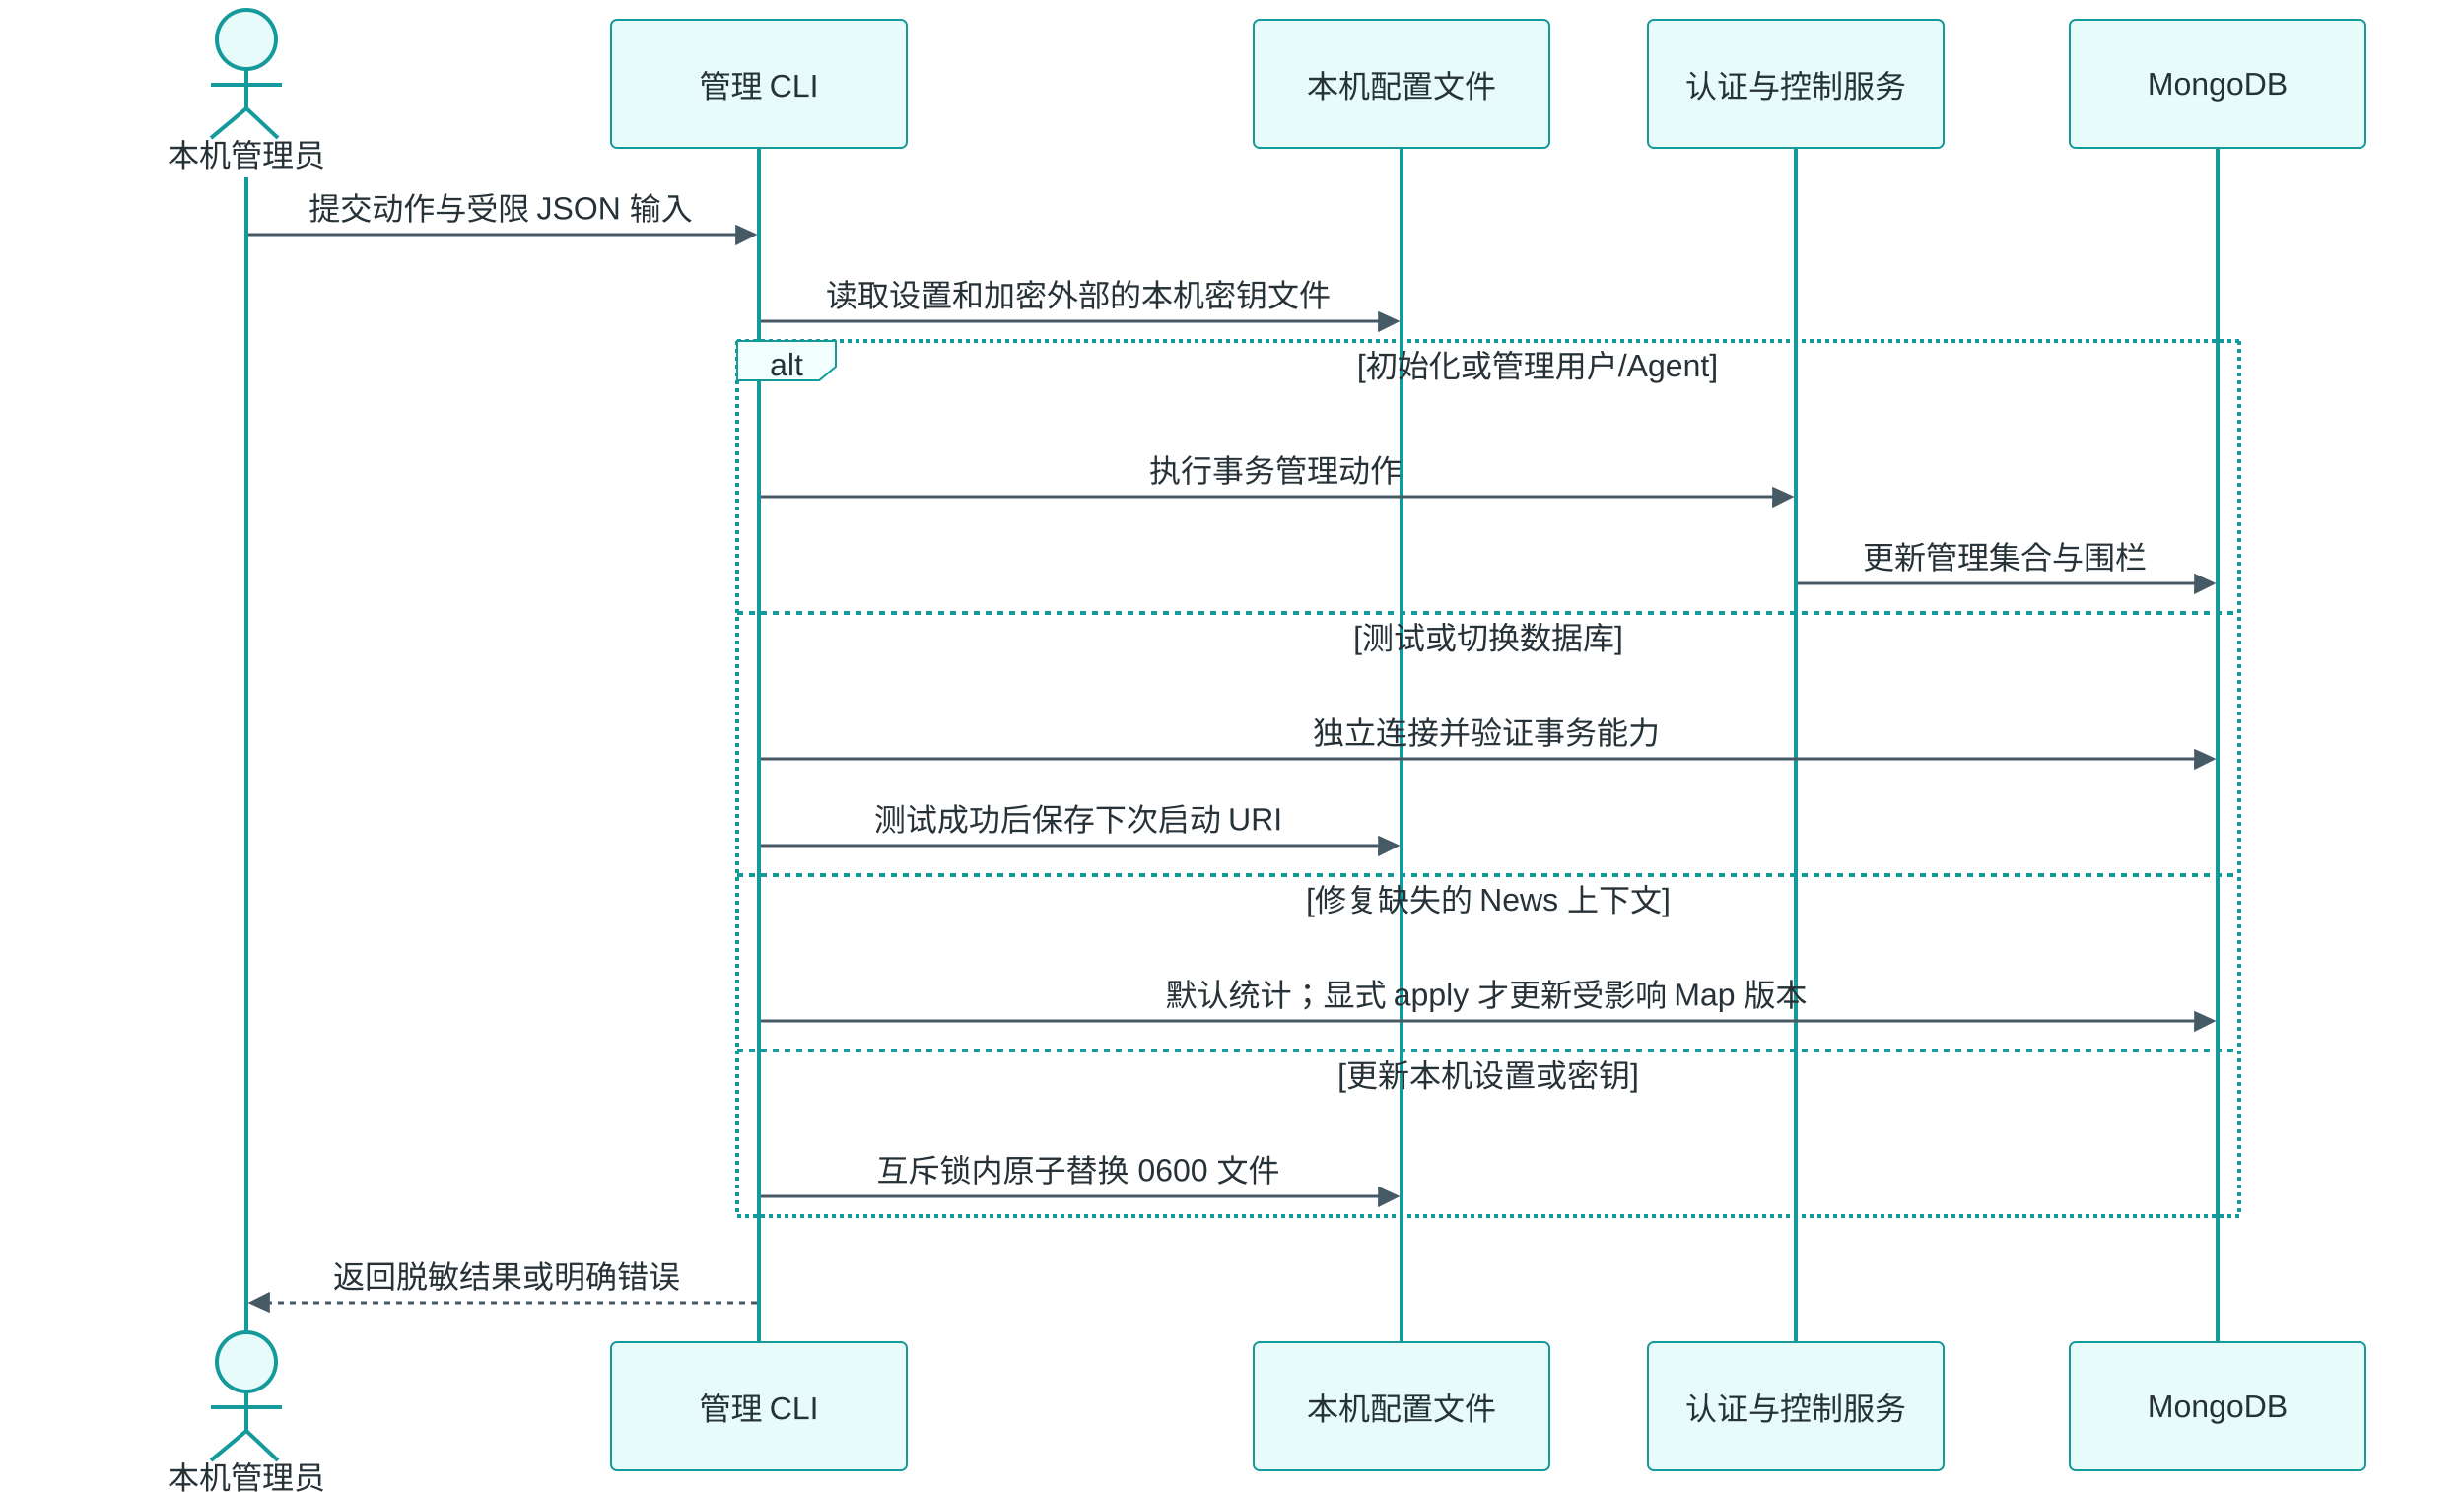
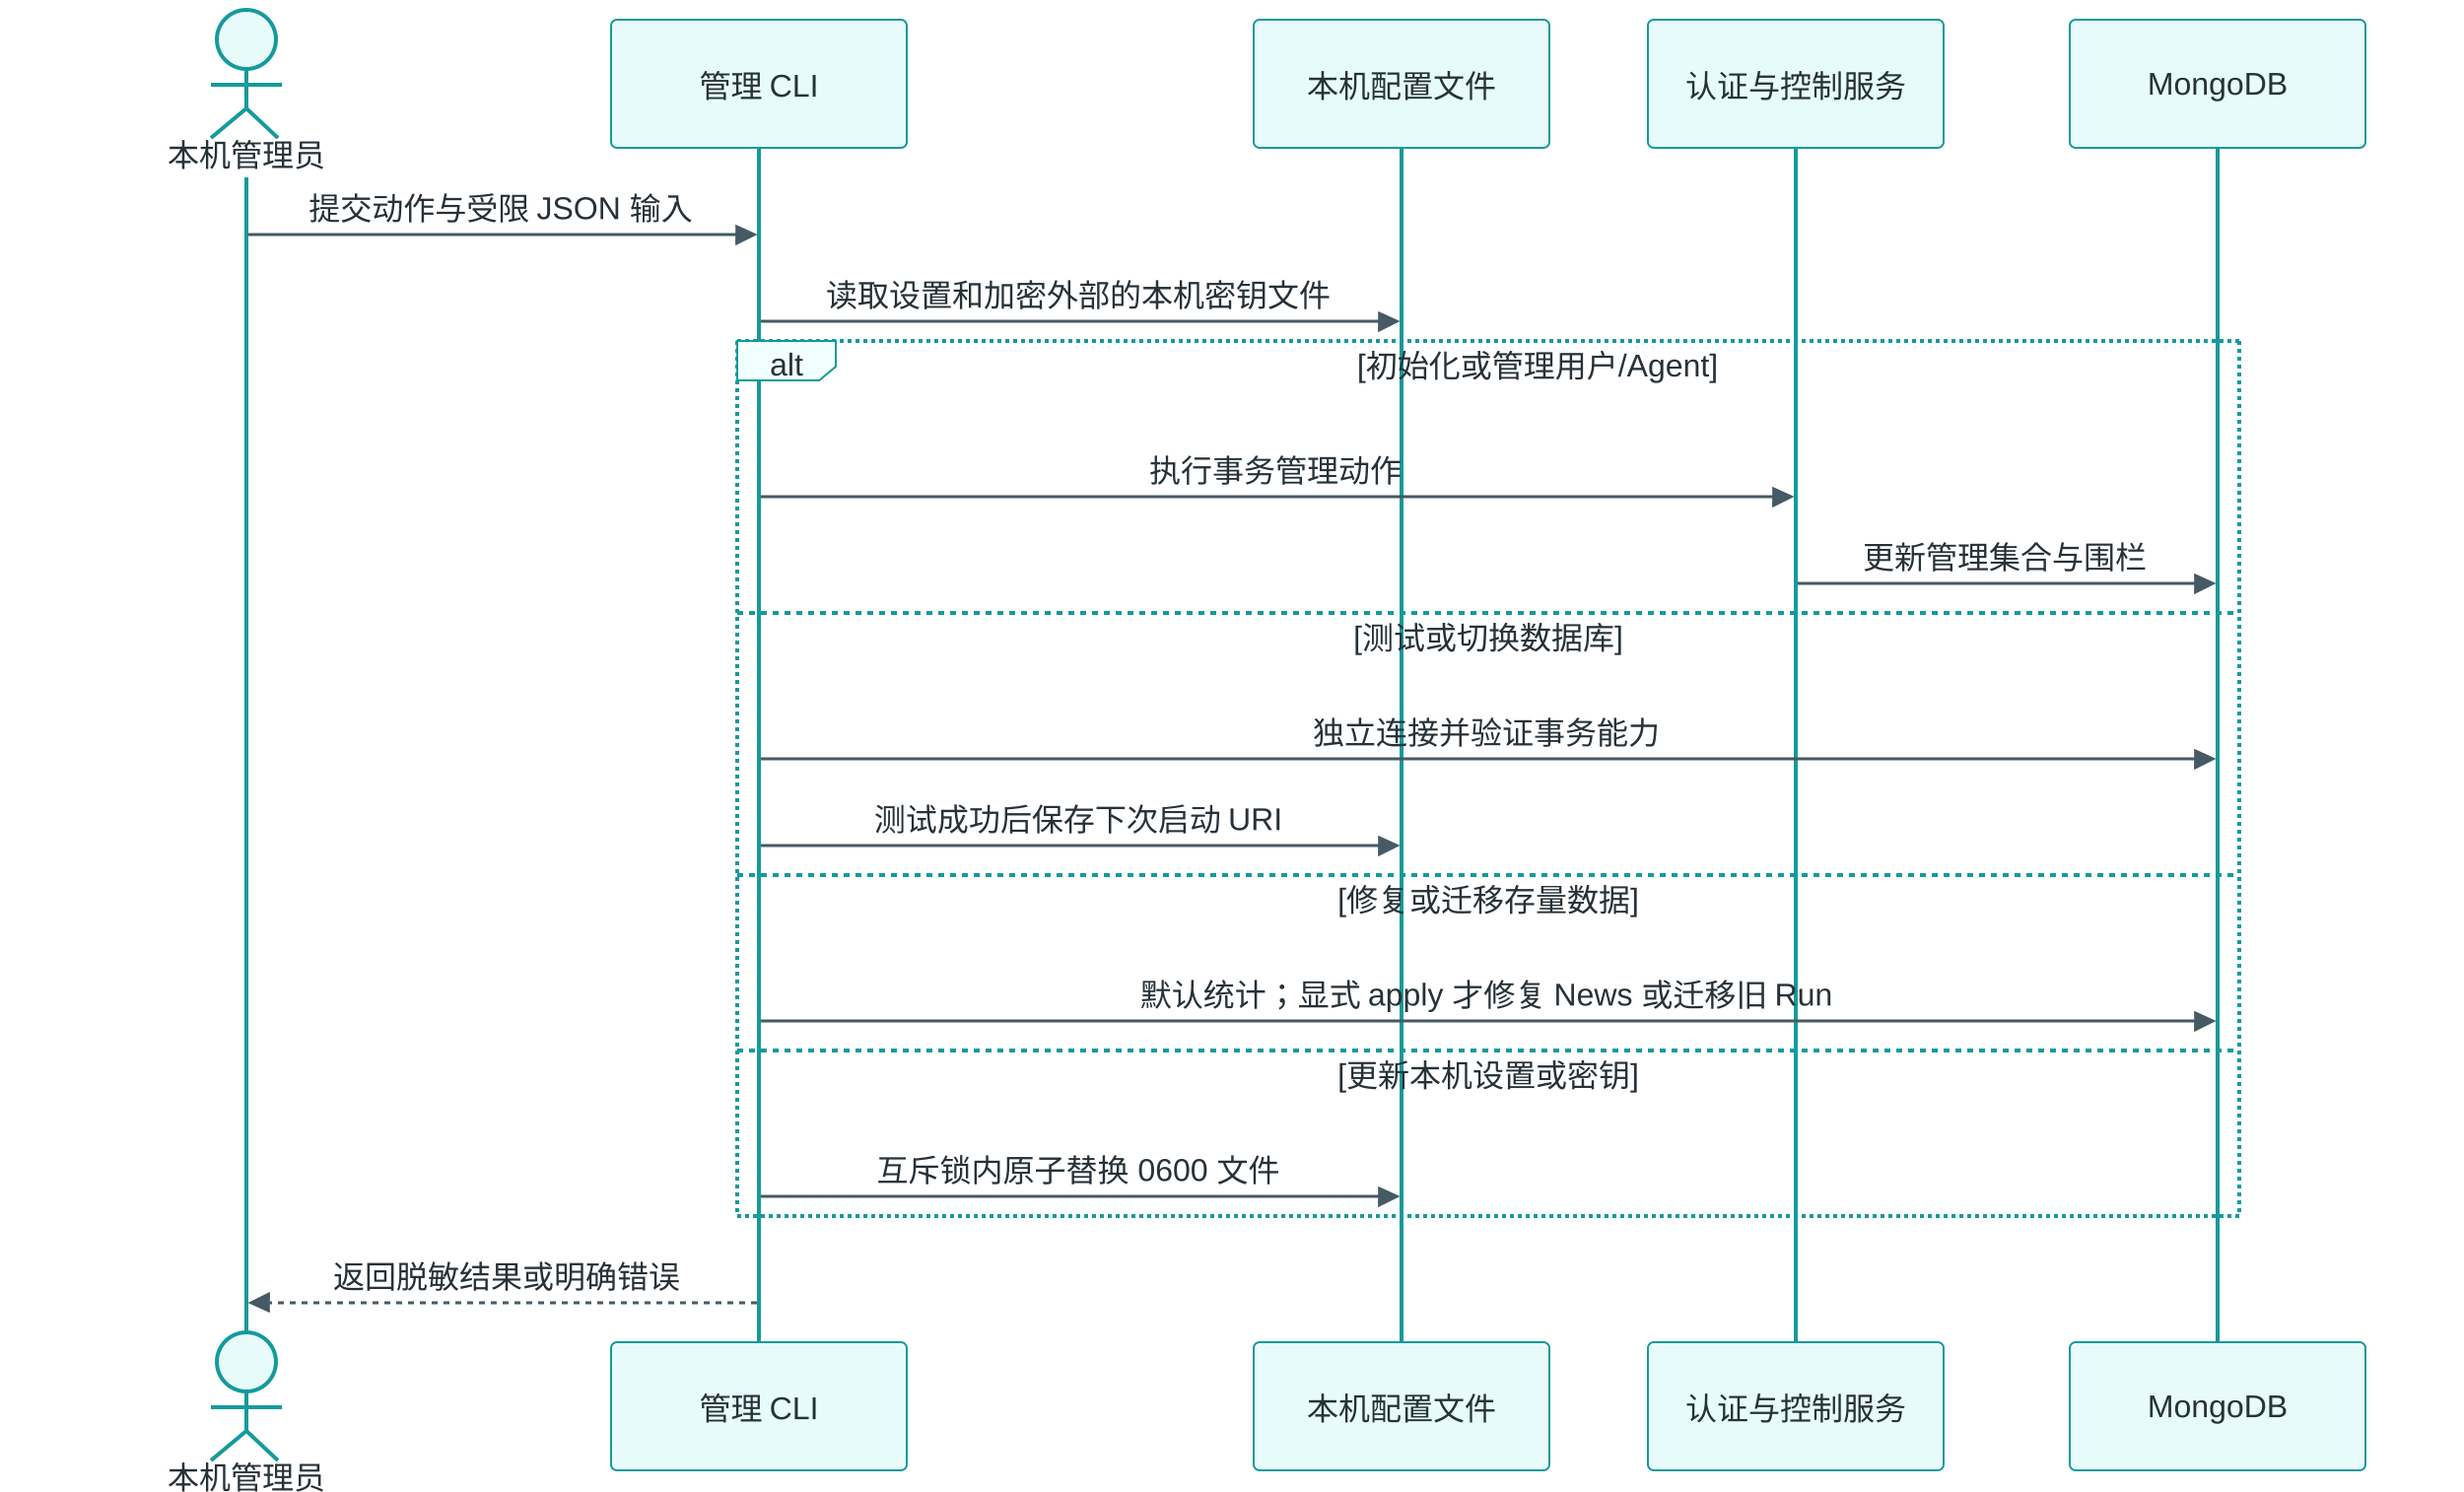
<svg xmlns="http://www.w3.org/2000/svg" id="my-svg" width="100%" style="max-width: 1250px; background-color: transparent;" viewBox="-50 -10 1250 757" role="graphics-document document" aria-roledescription="sequence">
  <g>
    <rect x="1000" y="671" fill="#eaeaea" stroke="#666" width="150" height="65" name="M" rx="3" ry="3" class="actor actor-bottom" />
    <text x="1075" y="703.5" dominant-baseline="central" alignment-baseline="central" class="actor actor-box" style="text-anchor: middle; font-size: 16px; font-weight: 400;">
      <tspan x="1075" dy="0">MongoDB</tspan>
    </text>
  </g>
  <g>
    <rect x="786" y="671" fill="#eaeaea" stroke="#666" width="150" height="65" name="A" rx="3" ry="3" class="actor actor-bottom" />
    <text x="861" y="703.5" dominant-baseline="central" alignment-baseline="central" class="actor actor-box" style="text-anchor: middle; font-size: 16px; font-weight: 400;">
      <tspan x="861" dy="0">认证与控制服务</tspan>
    </text>
  </g>
  <g>
    <rect x="586" y="671" fill="#eaeaea" stroke="#666" width="150" height="65" name="L" rx="3" ry="3" class="actor actor-bottom" />
    <text x="661" y="703.5" dominant-baseline="central" alignment-baseline="central" class="actor actor-box" style="text-anchor: middle; font-size: 16px; font-weight: 400;">
      <tspan x="661" dy="0">本机配置文件</tspan>
    </text>
  </g>
  <g>
    <rect x="260" y="671" fill="#eaeaea" stroke="#666" width="150" height="65" name="C" rx="3" ry="3" class="actor actor-bottom" />
    <text x="335" y="703.5" dominant-baseline="central" alignment-baseline="central" class="actor actor-box" style="text-anchor: middle; font-size: 16px; font-weight: 400;">
      <tspan x="335" dy="0">管理 CLI</tspan>
    </text>
  </g>
  <g />
  <g>
    <line id="actor4" x1="1075" y1="65" x2="1075" y2="671" class="actor-line 200" stroke-width="0.5px" stroke="#999" name="M" data-et="life-line" data-id="M" />
    <g id="root-4" data-et="participant" data-type="participant" data-id="M">
      <rect x="1000" y="0" fill="#eaeaea" stroke="#666" width="150" height="65" name="M" rx="3" ry="3" class="actor actor-top" />
      <text x="1075" y="32.5" dominant-baseline="central" alignment-baseline="central" class="actor actor-box" style="text-anchor: middle; font-size: 16px; font-weight: 400;">
        <tspan x="1075" dy="0">MongoDB</tspan>
      </text>
    </g>
  </g>
  <g>
    <line id="actor3" x1="861" y1="65" x2="861" y2="671" class="actor-line 200" stroke-width="0.5px" stroke="#999" name="A" data-et="life-line" data-id="A" />
    <g id="root-3" data-et="participant" data-type="participant" data-id="A">
      <rect x="786" y="0" fill="#eaeaea" stroke="#666" width="150" height="65" name="A" rx="3" ry="3" class="actor actor-top" />
      <text x="861" y="32.5" dominant-baseline="central" alignment-baseline="central" class="actor actor-box" style="text-anchor: middle; font-size: 16px; font-weight: 400;">
        <tspan x="861" dy="0">认证与控制服务</tspan>
      </text>
    </g>
  </g>
  <g>
    <line id="actor2" x1="661" y1="65" x2="661" y2="671" class="actor-line 200" stroke-width="0.5px" stroke="#999" name="L" data-et="life-line" data-id="L" />
    <g id="root-2" data-et="participant" data-type="participant" data-id="L">
      <rect x="586" y="0" fill="#eaeaea" stroke="#666" width="150" height="65" name="L" rx="3" ry="3" class="actor actor-top" />
      <text x="661" y="32.5" dominant-baseline="central" alignment-baseline="central" class="actor actor-box" style="text-anchor: middle; font-size: 16px; font-weight: 400;">
        <tspan x="661" dy="0">本机配置文件</tspan>
      </text>
    </g>
  </g>
  <g>
    <line id="actor1" x1="335" y1="65" x2="335" y2="671" class="actor-line 200" stroke-width="0.5px" stroke="#999" name="C" data-et="life-line" data-id="C" />
    <g id="root-1" data-et="participant" data-type="participant" data-id="C">
      <rect x="260" y="0" fill="#eaeaea" stroke="#666" width="150" height="65" name="C" rx="3" ry="3" class="actor actor-top" />
      <text x="335" y="32.5" dominant-baseline="central" alignment-baseline="central" class="actor actor-box" style="text-anchor: middle; font-size: 16px; font-weight: 400;">
        <tspan x="335" dy="0">管理 CLI</tspan>
      </text>
    </g>
  </g>
  <g>
    <line id="actor0" x1="75" y1="80" x2="75" y2="671" class="actor-line 200" stroke-width="0.5px" stroke="#999" name="O" data-et="life-line" data-id="O" />
  </g>
  <style>#my-svg{font-family:"trebuchet ms",verdana,arial,sans-serif;font-size:16px;fill:#263238;}@keyframes edge-animation-frame{from{stroke-dashoffset:0;}}@keyframes dash{to{stroke-dashoffset:0;}}#my-svg .edge-animation-slow{stroke-dasharray:9,5!important;stroke-dashoffset:900;animation:dash 50s linear infinite;stroke-linecap:round;}#my-svg .edge-animation-fast{stroke-dasharray:9,5!important;stroke-dashoffset:900;animation:dash 20s linear infinite;stroke-linecap:round;}#my-svg .error-icon{fill:hsl(0, 70.37%, 99.706%);}#my-svg .error-text{fill:rgb(0.222, 1.278, 1.278);stroke:rgb(0.222, 1.278, 1.278);}#my-svg .edge-thickness-normal{stroke-width:1px;}#my-svg .edge-thickness-thick{stroke-width:3.5px;}#my-svg .edge-pattern-solid{stroke-dasharray:0;}#my-svg .edge-thickness-invisible{stroke-width:0;fill:none;}#my-svg .edge-pattern-dashed{stroke-dasharray:3;}#my-svg .edge-pattern-dotted{stroke-dasharray:2;}#my-svg .marker{fill:#455a64;stroke:#455a64;}#my-svg .marker.cross{stroke:#455a64;}#my-svg svg{font-family:"trebuchet ms",verdana,arial,sans-serif;font-size:16px;}#my-svg p{margin:0;}#my-svg .actor{stroke:#159a9c;fill:#e8fbfb;stroke-width:1;}#my-svg rect.actor.outer-path[data-look="neo"]{filter:drop-shadow( 1px 2px 2px rgba(185,185,185,1));}#my-svg rect.note[data-look="neo"]{stroke:#159a9c;fill:#f2ffff;filter:drop-shadow( 1px 2px 2px rgba(185,185,185,1));}#my-svg text.actor&gt;tspan{fill:#263238;stroke:none;}#my-svg .actor-line{stroke:#159a9c;}#my-svg .innerArc{stroke-width:1.5;stroke-dasharray:none;}#my-svg .messageLine0{stroke-width:1.5;stroke-dasharray:none;stroke:#455a64;}#my-svg .messageLine1{stroke-width:1.5;stroke-dasharray:2,2;stroke:#455a64;}#my-svg [id$="-arrowhead"] path{fill:#455a64;stroke:#455a64;}#my-svg .sequenceNumber{fill:#baa59b;}#my-svg [id$="-sequencenumber"]{fill:#455a64;}#my-svg [id$="-crosshead"] path{fill:#455a64;stroke:#455a64;}#my-svg .messageText{fill:#263238;stroke:none;}#my-svg .labelBox{stroke:#159a9c;fill:#f2ffff;filter:none;}#my-svg .labelText,#my-svg .labelText&gt;tspan{fill:#263238;stroke:none;}#my-svg .loopText,#my-svg .loopText&gt;tspan{fill:#263238;stroke:none;}#my-svg .sectionTitle,#my-svg .sectionTitle&gt;tspan{fill:#263238;stroke:none;}#my-svg .loopLine{stroke-width:2px;stroke-dasharray:2,2;stroke:#159a9c;fill:#159a9c;}#my-svg .note{stroke:#159a9c;fill:#f2ffff;}#my-svg .noteText,#my-svg .noteText&gt;tspan{fill:#263238;stroke:none;font-weight:normal;}#my-svg .activation0{fill:hsl(60, 70.37%, 94.706%);stroke:hsl(60, 70.37%, 84.706%);}#my-svg .activation1{fill:hsl(60, 70.37%, 94.706%);stroke:hsl(60, 70.37%, 84.706%);}#my-svg .activation2{fill:hsl(60, 70.37%, 94.706%);stroke:hsl(60, 70.37%, 84.706%);}#my-svg .actorPopupMenu{position:absolute;}#my-svg .actorPopupMenuPanel{position:absolute;fill:#e8fbfb;box-shadow:0px 8px 16px 0px rgba(0,0,0,0.2);filter:drop-shadow(3px 5px 2px rgb(0 0 0 / 0.4));}#my-svg .actor-man circle,#my-svg line{fill:#e8fbfb;stroke-width:2px;}#my-svg g rect.rect{filter:drop-shadow( 1px 2px 2px rgba(185,185,185,1));stroke:#159a9c;}#my-svg .node .neo-node{stroke:#159a9c;}#my-svg [data-look="neo"].node rect,#my-svg [data-look="neo"].cluster rect,#my-svg [data-look="neo"].node polygon{stroke:url(#my-svg-gradient);filter:drop-shadow( 1px 2px 2px rgba(185,185,185,1));}#my-svg [data-look="neo"].swimlane.cluster rect{filter:none;}#my-svg [data-look="neo"].node path{stroke:url(#my-svg-gradient);stroke-width:1px;}#my-svg [data-look="neo"].node .outer-path{filter:drop-shadow( 1px 2px 2px rgba(185,185,185,1));}#my-svg [data-look="neo"].node .neo-line path{stroke:#159a9c;filter:none;}#my-svg [data-look="neo"].node circle{stroke:url(#my-svg-gradient);filter:drop-shadow( 1px 2px 2px rgba(185,185,185,1));}#my-svg [data-look="neo"].node circle .state-start{fill:#000000;}#my-svg [data-look="neo"].icon-shape .icon{fill:url(#my-svg-gradient);filter:drop-shadow( 1px 2px 2px rgba(185,185,185,1));}#my-svg [data-look="neo"].icon-shape .icon-neo path{stroke:url(#my-svg-gradient);filter:drop-shadow( 1px 2px 2px rgba(185,185,185,1));}#my-svg :root{--mermaid-font-family:"trebuchet ms",verdana,arial,sans-serif;}</style>
  <g />
  <defs>
    <symbol id="my-svg-computer" width="24" height="24">
      <path transform="scale(.5)" d="M2 2v13h20v-13h-20zm18 11h-16v-9h16v9zm-10.228 6l.466-1h3.524l.467 1h-4.457zm14.228 3h-24l2-6h2.104l-1.33 4h18.45l-1.297-4h2.073l2 6zm-5-10h-14v-7h14v7z" />
    </symbol>
  </defs>
  <defs>
    <symbol id="my-svg-database" fill-rule="evenodd" clip-rule="evenodd">
      <path transform="scale(.5)" d="M12.258.001l.256.004.255.005.253.008.251.01.249.012.247.015.246.016.242.019.241.02.239.023.236.024.233.027.231.028.229.031.225.032.223.034.22.036.217.038.214.04.211.041.208.043.205.045.201.046.198.048.194.05.191.051.187.053.183.054.18.056.175.057.172.059.168.06.163.061.16.063.155.064.15.066.074.033.073.033.071.034.07.034.069.035.068.035.067.035.066.035.064.036.064.036.062.036.06.036.06.037.058.037.058.037.055.038.055.038.053.038.052.038.051.039.05.039.048.039.047.039.045.04.044.04.043.04.041.04.04.041.039.041.037.041.036.041.034.041.033.042.032.042.03.042.029.042.027.042.026.043.024.043.023.043.021.043.02.043.018.044.017.043.015.044.013.044.012.044.011.045.009.044.007.045.006.045.004.045.002.045.001.045v17l-.001.045-.002.045-.004.045-.006.045-.007.045-.009.044-.011.045-.012.044-.013.044-.015.044-.017.043-.018.044-.02.043-.021.043-.023.043-.024.043-.026.043-.027.042-.029.042-.03.042-.032.042-.033.042-.034.041-.036.041-.037.041-.039.041-.04.041-.041.04-.043.04-.044.04-.045.04-.047.039-.048.039-.05.039-.051.039-.052.038-.053.038-.055.038-.055.038-.058.037-.058.037-.06.037-.06.036-.062.036-.064.036-.064.036-.066.035-.067.035-.068.035-.069.035-.07.034-.071.034-.073.033-.074.033-.15.066-.155.064-.16.063-.163.061-.168.06-.172.059-.175.057-.18.056-.183.054-.187.053-.191.051-.194.05-.198.048-.201.046-.205.045-.208.043-.211.041-.214.04-.217.038-.22.036-.223.034-.225.032-.229.031-.231.028-.233.027-.236.024-.239.023-.241.02-.242.019-.246.016-.247.015-.249.012-.251.01-.253.008-.255.005-.256.004-.258.001-.258-.001-.256-.004-.255-.005-.253-.008-.251-.01-.249-.012-.247-.015-.245-.016-.243-.019-.241-.02-.238-.023-.236-.024-.234-.027-.231-.028-.228-.031-.226-.032-.223-.034-.22-.036-.217-.038-.214-.04-.211-.041-.208-.043-.204-.045-.201-.046-.198-.048-.195-.05-.19-.051-.187-.053-.184-.054-.179-.056-.176-.057-.172-.059-.167-.06-.164-.061-.159-.063-.155-.064-.151-.066-.074-.033-.072-.033-.072-.034-.07-.034-.069-.035-.068-.035-.067-.035-.066-.035-.064-.036-.063-.036-.062-.036-.061-.036-.06-.037-.058-.037-.057-.037-.056-.038-.055-.038-.053-.038-.052-.038-.051-.039-.049-.039-.049-.039-.046-.039-.046-.04-.044-.04-.043-.04-.041-.04-.04-.041-.039-.041-.037-.041-.036-.041-.034-.041-.033-.042-.032-.042-.03-.042-.029-.042-.027-.042-.026-.043-.024-.043-.023-.043-.021-.043-.02-.043-.018-.044-.017-.043-.015-.044-.013-.044-.012-.044-.011-.045-.009-.044-.007-.045-.006-.045-.004-.045-.002-.045-.001-.045v-17l.001-.045.002-.045.004-.045.006-.045.007-.045.009-.044.011-.045.012-.044.013-.044.015-.044.017-.043.018-.044.02-.043.021-.043.023-.043.024-.043.026-.043.027-.042.029-.042.03-.042.032-.042.033-.042.034-.041.036-.041.037-.041.039-.041.04-.041.041-.04.043-.04.044-.04.046-.04.046-.039.049-.039.049-.039.051-.039.052-.038.053-.038.055-.038.056-.038.057-.037.058-.037.06-.037.061-.036.062-.036.063-.036.064-.036.066-.035.067-.035.068-.035.069-.035.07-.034.072-.034.072-.033.074-.033.151-.066.155-.064.159-.063.164-.061.167-.06.172-.059.176-.057.179-.056.184-.054.187-.053.19-.051.195-.05.198-.048.201-.046.204-.045.208-.043.211-.041.214-.04.217-.038.22-.036.223-.034.226-.032.228-.031.231-.028.234-.027.236-.024.238-.023.241-.02.243-.019.245-.016.247-.015.249-.012.251-.01.253-.008.255-.005.256-.004.258-.001.258.001zm-9.258 20.499v.01l.001.021.003.021.004.022.005.021.006.022.007.022.009.023.01.022.011.023.012.023.013.023.015.023.016.024.017.023.018.024.019.024.021.024.022.025.023.024.024.025.052.049.056.05.061.051.066.051.07.051.075.051.079.052.084.052.088.052.092.052.097.052.102.051.105.052.11.052.114.051.119.051.123.051.127.05.131.05.135.05.139.048.144.049.147.047.152.047.155.047.16.045.163.045.167.043.171.043.176.041.178.041.183.039.187.039.19.037.194.035.197.035.202.033.204.031.209.03.212.029.216.027.219.025.222.024.226.021.23.02.233.018.236.016.24.015.243.012.246.01.249.008.253.005.256.004.259.001.26-.001.257-.004.254-.005.25-.008.247-.011.244-.012.241-.014.237-.016.233-.018.231-.021.226-.021.224-.024.22-.026.216-.027.212-.028.21-.031.205-.031.202-.034.198-.034.194-.036.191-.037.187-.039.183-.04.179-.04.175-.042.172-.043.168-.044.163-.045.16-.046.155-.046.152-.047.148-.048.143-.049.139-.049.136-.05.131-.05.126-.05.123-.051.118-.052.114-.051.11-.052.106-.052.101-.052.096-.052.092-.052.088-.053.083-.051.079-.052.074-.052.07-.051.065-.051.06-.051.056-.05.051-.05.023-.024.023-.025.021-.024.02-.024.019-.024.018-.024.017-.024.015-.023.014-.024.013-.023.012-.023.01-.023.01-.022.008-.022.006-.022.006-.022.004-.022.004-.021.001-.021.001-.021v-4.127l-.077.055-.08.053-.083.054-.085.053-.087.052-.09.052-.093.051-.095.05-.097.05-.1.049-.102.049-.105.048-.106.047-.109.047-.111.046-.114.045-.115.045-.118.044-.12.043-.122.042-.124.042-.126.041-.128.04-.13.04-.132.038-.134.038-.135.037-.138.037-.139.035-.142.035-.143.034-.144.033-.147.032-.148.031-.15.03-.151.03-.153.029-.154.027-.156.027-.158.026-.159.025-.161.024-.162.023-.163.022-.165.021-.166.02-.167.019-.169.018-.169.017-.171.016-.173.015-.173.014-.175.013-.175.012-.177.011-.178.01-.179.008-.179.008-.181.006-.182.005-.182.004-.184.003-.184.002h-.37l-.184-.002-.184-.003-.182-.004-.182-.005-.181-.006-.179-.008-.179-.008-.178-.01-.176-.011-.176-.012-.175-.013-.173-.014-.172-.015-.171-.016-.17-.017-.169-.018-.167-.019-.166-.02-.165-.021-.163-.022-.162-.023-.161-.024-.159-.025-.157-.026-.156-.027-.155-.027-.153-.029-.151-.03-.15-.03-.148-.031-.146-.032-.145-.033-.143-.034-.141-.035-.14-.035-.137-.037-.136-.037-.134-.038-.132-.038-.13-.04-.128-.04-.126-.041-.124-.042-.122-.042-.12-.044-.117-.043-.116-.045-.113-.045-.112-.046-.109-.047-.106-.047-.105-.048-.102-.049-.1-.049-.097-.05-.095-.05-.093-.052-.09-.051-.087-.052-.085-.053-.083-.054-.08-.054-.077-.054v4.127zm0-5.654v.011l.001.021.003.021.004.021.005.022.006.022.007.022.009.022.01.022.011.023.012.023.013.023.015.024.016.023.017.024.018.024.019.024.021.024.022.024.023.025.024.024.052.05.056.05.061.05.066.051.07.051.075.052.079.051.084.052.088.052.092.052.097.052.102.052.105.052.11.051.114.051.119.052.123.05.127.051.131.05.135.049.139.049.144.048.147.048.152.047.155.046.16.045.163.045.167.044.171.042.176.042.178.04.183.04.187.038.19.037.194.036.197.034.202.033.204.032.209.03.212.028.216.027.219.025.222.024.226.022.23.02.233.018.236.016.24.014.243.012.246.01.249.008.253.006.256.003.259.001.26-.001.257-.003.254-.006.25-.008.247-.01.244-.012.241-.015.237-.016.233-.018.231-.02.226-.022.224-.024.22-.025.216-.027.212-.029.21-.03.205-.032.202-.033.198-.035.194-.036.191-.037.187-.039.183-.039.179-.041.175-.042.172-.043.168-.044.163-.045.16-.045.155-.047.152-.047.148-.048.143-.048.139-.05.136-.049.131-.05.126-.051.123-.051.118-.051.114-.052.11-.052.106-.052.101-.052.096-.052.092-.052.088-.052.083-.052.079-.052.074-.051.07-.052.065-.051.06-.05.056-.051.051-.049.023-.025.023-.024.021-.025.02-.024.019-.024.018-.024.017-.024.015-.023.014-.023.013-.024.012-.022.01-.023.01-.023.008-.022.006-.022.006-.022.004-.021.004-.022.001-.021.001-.021v-4.139l-.077.054-.08.054-.083.054-.085.052-.087.053-.09.051-.093.051-.095.051-.097.05-.1.049-.102.049-.105.048-.106.047-.109.047-.111.046-.114.045-.115.044-.118.044-.12.044-.122.042-.124.042-.126.041-.128.04-.13.039-.132.039-.134.038-.135.037-.138.036-.139.036-.142.035-.143.033-.144.033-.147.033-.148.031-.15.03-.151.03-.153.028-.154.028-.156.027-.158.026-.159.025-.161.024-.162.023-.163.022-.165.021-.166.02-.167.019-.169.018-.169.017-.171.016-.173.015-.173.014-.175.013-.175.012-.177.011-.178.009-.179.009-.179.007-.181.007-.182.005-.182.004-.184.003-.184.002h-.37l-.184-.002-.184-.003-.182-.004-.182-.005-.181-.007-.179-.007-.179-.009-.178-.009-.176-.011-.176-.012-.175-.013-.173-.014-.172-.015-.171-.016-.17-.017-.169-.018-.167-.019-.166-.02-.165-.021-.163-.022-.162-.023-.161-.024-.159-.025-.157-.026-.156-.027-.155-.028-.153-.028-.151-.03-.15-.03-.148-.031-.146-.033-.145-.033-.143-.033-.141-.035-.14-.036-.137-.036-.136-.037-.134-.038-.132-.039-.13-.039-.128-.04-.126-.041-.124-.042-.122-.043-.12-.043-.117-.044-.116-.044-.113-.046-.112-.046-.109-.046-.106-.047-.105-.048-.102-.049-.1-.049-.097-.05-.095-.051-.093-.051-.09-.051-.087-.053-.085-.052-.083-.054-.08-.054-.077-.054v4.139zm0-5.666v.011l.001.02.003.022.004.021.005.022.006.021.007.022.009.023.01.022.011.023.012.023.013.023.015.023.016.024.017.024.018.023.019.024.021.025.022.024.023.024.024.025.052.05.056.05.061.05.066.051.07.051.075.052.079.051.084.052.088.052.092.052.097.052.102.052.105.051.11.052.114.051.119.051.123.051.127.05.131.05.135.05.139.049.144.048.147.048.152.047.155.046.16.045.163.045.167.043.171.043.176.042.178.04.183.04.187.038.19.037.194.036.197.034.202.033.204.032.209.03.212.028.216.027.219.025.222.024.226.021.23.02.233.018.236.017.24.014.243.012.246.01.249.008.253.006.256.003.259.001.26-.001.257-.003.254-.006.25-.008.247-.01.244-.013.241-.014.237-.016.233-.018.231-.02.226-.022.224-.024.22-.025.216-.027.212-.029.21-.03.205-.032.202-.033.198-.035.194-.036.191-.037.187-.039.183-.039.179-.041.175-.042.172-.043.168-.044.163-.045.16-.045.155-.047.152-.047.148-.048.143-.049.139-.049.136-.049.131-.051.126-.05.123-.051.118-.052.114-.051.11-.052.106-.052.101-.052.096-.052.092-.052.088-.052.083-.052.079-.052.074-.052.07-.051.065-.051.06-.051.056-.05.051-.049.023-.025.023-.025.021-.024.02-.024.019-.024.018-.024.017-.024.015-.023.014-.024.013-.023.012-.023.01-.022.01-.023.008-.022.006-.022.006-.022.004-.022.004-.021.001-.021.001-.021v-4.153l-.077.054-.08.054-.083.053-.085.053-.087.053-.09.051-.093.051-.095.051-.097.05-.1.049-.102.048-.105.048-.106.048-.109.046-.111.046-.114.046-.115.044-.118.044-.12.043-.122.043-.124.042-.126.041-.128.04-.13.039-.132.039-.134.038-.135.037-.138.036-.139.036-.142.034-.143.034-.144.033-.147.032-.148.032-.15.03-.151.03-.153.028-.154.028-.156.027-.158.026-.159.024-.161.024-.162.023-.163.023-.165.021-.166.02-.167.019-.169.018-.169.017-.171.016-.173.015-.173.014-.175.013-.175.012-.177.01-.178.01-.179.009-.179.007-.181.006-.182.006-.182.004-.184.003-.184.001-.185.001-.185-.001-.184-.001-.184-.003-.182-.004-.182-.006-.181-.006-.179-.007-.179-.009-.178-.01-.176-.01-.176-.012-.175-.013-.173-.014-.172-.015-.171-.016-.17-.017-.169-.018-.167-.019-.166-.02-.165-.021-.163-.023-.162-.023-.161-.024-.159-.024-.157-.026-.156-.027-.155-.028-.153-.028-.151-.03-.15-.03-.148-.032-.146-.032-.145-.033-.143-.034-.141-.034-.14-.036-.137-.036-.136-.037-.134-.038-.132-.039-.13-.039-.128-.041-.126-.041-.124-.041-.122-.043-.12-.043-.117-.044-.116-.044-.113-.046-.112-.046-.109-.046-.106-.048-.105-.048-.102-.048-.1-.05-.097-.049-.095-.051-.093-.051-.09-.052-.087-.052-.085-.053-.083-.053-.08-.054-.077-.054v4.153zm8.74-8.179l-.257.004-.254.005-.25.008-.247.011-.244.012-.241.014-.237.016-.233.018-.231.021-.226.022-.224.023-.22.026-.216.027-.212.028-.21.031-.205.032-.202.033-.198.034-.194.036-.191.038-.187.038-.183.04-.179.041-.175.042-.172.043-.168.043-.163.045-.16.046-.155.046-.152.048-.148.048-.143.048-.139.049-.136.05-.131.05-.126.051-.123.051-.118.051-.114.052-.11.052-.106.052-.101.052-.096.052-.092.052-.088.052-.083.052-.079.052-.074.051-.07.052-.065.051-.06.05-.056.05-.051.05-.023.025-.023.024-.021.024-.02.025-.019.024-.018.024-.017.023-.015.024-.014.023-.013.023-.012.023-.01.023-.01.022-.008.022-.006.023-.006.021-.004.022-.004.021-.001.021-.001.021.001.021.001.021.004.021.004.022.006.021.006.023.008.022.01.022.01.023.012.023.013.023.014.023.015.024.017.023.018.024.019.024.02.025.021.024.023.024.023.025.051.05.056.05.06.05.065.051.07.052.074.051.079.052.083.052.088.052.092.052.096.052.101.052.106.052.11.052.114.052.118.051.123.051.126.051.131.05.136.05.139.049.143.048.148.048.152.048.155.046.16.046.163.045.168.043.172.043.175.042.179.041.183.04.187.038.191.038.194.036.198.034.202.033.205.032.21.031.212.028.216.027.22.026.224.023.226.022.231.021.233.018.237.016.241.014.244.012.247.011.25.008.254.005.257.004.26.001.26-.001.257-.004.254-.005.25-.008.247-.011.244-.012.241-.014.237-.016.233-.018.231-.021.226-.022.224-.023.22-.026.216-.027.212-.028.21-.031.205-.032.202-.033.198-.034.194-.036.191-.038.187-.038.183-.04.179-.041.175-.042.172-.043.168-.043.163-.045.16-.046.155-.046.152-.048.148-.048.143-.048.139-.049.136-.05.131-.05.126-.051.123-.051.118-.051.114-.052.11-.052.106-.052.101-.052.096-.052.092-.052.088-.052.083-.052.079-.052.074-.051.07-.052.065-.051.06-.05.056-.05.051-.05.023-.025.023-.024.021-.024.02-.025.019-.024.018-.024.017-.023.015-.024.014-.023.013-.023.012-.023.01-.023.01-.022.008-.022.006-.023.006-.021.004-.022.004-.021.001-.021.001-.021-.001-.021-.001-.021-.004-.021-.004-.022-.006-.021-.006-.023-.008-.022-.01-.022-.01-.023-.012-.023-.013-.023-.014-.023-.015-.024-.017-.023-.018-.024-.019-.024-.02-.025-.021-.024-.023-.024-.023-.025-.051-.05-.056-.05-.06-.05-.065-.051-.07-.052-.074-.051-.079-.052-.083-.052-.088-.052-.092-.052-.096-.052-.101-.052-.106-.052-.11-.052-.114-.052-.118-.051-.123-.051-.126-.051-.131-.05-.136-.05-.139-.049-.143-.048-.148-.048-.152-.048-.155-.046-.16-.046-.163-.045-.168-.043-.172-.043-.175-.042-.179-.041-.183-.04-.187-.038-.191-.038-.194-.036-.198-.034-.202-.033-.205-.032-.21-.031-.212-.028-.216-.027-.22-.026-.224-.023-.226-.022-.231-.021-.233-.018-.237-.016-.241-.014-.244-.012-.247-.011-.25-.008-.254-.005-.257-.004-.26-.001-.26.001z" />
    </symbol>
  </defs>
  <defs>
    <symbol id="my-svg-clock" width="24" height="24">
      <path transform="scale(.5)" d="M12 2c5.514 0 10 4.486 10 10s-4.486 10-10 10-10-4.486-10-10 4.486-10 10-10zm0-2c-6.627 0-12 5.373-12 12s5.373 12 12 12 12-5.373 12-12-5.373-12-12-12zm5.848 12.459c.202.038.202.333.001.372-1.907.361-6.045 1.111-6.547 1.111-.719 0-1.301-.582-1.301-1.301 0-.512.77-5.447 1.125-7.445.034-.192.312-.181.343.014l.985 6.238 5.394 1.011z" />
    </symbol>
  </defs>
  <defs>
    <marker id="my-svg-arrowhead" refX="7.9" refY="5" markerUnits="userSpaceOnUse" markerWidth="12" markerHeight="12" orient="auto-start-reverse">
      <path d="M -1 0 L 10 5 L 0 10 z" />
    </marker>
  </defs>
  <defs>
    <marker id="my-svg-crosshead" markerWidth="15" markerHeight="8" orient="auto" refX="4" refY="4.5">
      <path fill="none" stroke="#000000" stroke-width="1pt" d="M 1,2 L 6,7 M 6,2 L 1,7" style="stroke-dasharray: 0, 0;" />
    </marker>
  </defs>
  <defs>
    <marker id="my-svg-filled-head" refX="15.5" refY="7" markerWidth="20" markerHeight="28" orient="auto">
      <path d="M 18,7 L9,13 L14,7 L9,1 Z" />
    </marker>
  </defs>
  <defs>
    <marker id="my-svg-sequencenumber" refX="15" refY="15" markerWidth="60" markerHeight="40" orient="auto">
      <circle cx="15" cy="15" r="6" />
    </marker>
  </defs>
  <defs>
    <marker id="my-svg-solidTopArrowHead" refX="7.9" refY="7.25" markerUnits="userSpaceOnUse" markerWidth="12" markerHeight="12" orient="auto-start-reverse">
      <path d="M 0 0 L 10 8 L 0 8 z" />
    </marker>
  </defs>
  <defs>
    <marker id="my-svg-solidBottomArrowHead" refX="7.9" refY="0.75" markerUnits="userSpaceOnUse" markerWidth="12" markerHeight="12" orient="auto-start-reverse">
      <path d="M 0 0 L 10 0 L 0 8 z" />
    </marker>
  </defs>
  <defs>
    <marker id="my-svg-stickTopArrowHead" refX="7.5" refY="7" markerUnits="userSpaceOnUse" markerWidth="12" markerHeight="12" orient="auto-start-reverse">
      <path d="M 0 0 L 7 7" stroke="black" stroke-width="1.5" fill="none" />
    </marker>
  </defs>
  <defs>
    <marker id="my-svg-stickBottomArrowHead" refX="7.5" refY="0" markerUnits="userSpaceOnUse" markerWidth="12" markerHeight="12" orient="auto-start-reverse">
      <path d="M 0 7 L 7 0" stroke="black" stroke-width="1.5" fill="none" />
    </marker>
  </defs>
  <g data-et="control-structure" data-id="i12">
    <line x1="324" y1="163" x2="1086" y2="163" class="loopLine" />
    <line x1="1086" y1="163" x2="1086" y2="607" class="loopLine" />
    <line x1="324" y1="607" x2="1086" y2="607" class="loopLine" />
    <line x1="324" y1="163" x2="324" y2="607" class="loopLine" />
    <line x1="324" y1="301" x2="1086" y2="301" class="loopLine" style="stroke-dasharray: 3, 3;" />
    <line x1="324" y1="434" x2="1086" y2="434" class="loopLine" style="stroke-dasharray: 3, 3;" />
    <line x1="324" y1="523" x2="1086" y2="523" class="loopLine" style="stroke-dasharray: 3, 3;" />
    <polygon points="324,163 374,163 374,176 365.6,183 324,183" class="labelBox" />
    <text x="349" y="176" text-anchor="middle" dominant-baseline="middle" alignment-baseline="middle" class="labelText" style="font-size: 16px; font-weight: 400;">alt</text>
    <text x="730" y="181" text-anchor="middle" class="loopText" style="font-size: 16px; font-weight: 400;">
      <tspan x="730">[初始化或管理用户/Agent]</tspan>
    </text>
    <text x="705" y="319" text-anchor="middle" class="sectionTitle" style="font-size: 16px; font-weight: 400;">[测试或切换数据库]</text>
-     <text x="705" y="452" text-anchor="middle" class="sectionTitle" style="font-size: 16px; font-weight: 400;">[修复缺失的 News 上下文]</text>
+     <text x="705" y="452" text-anchor="middle" class="sectionTitle" style="font-size: 16px; font-weight: 400;">[修复或迁移存量数据]</text>
    <text x="705" y="541" text-anchor="middle" class="sectionTitle" style="font-size: 16px; font-weight: 400;">[更新本机设置或密钥]</text>
  </g>
  <g class="actor-man actor-top" name="O" data-et="participant" data-type="actor" data-id="O" style="stroke: rgb(21, 154, 156);">
    <line id="actor-man-torso0" x1="75" y1="25" x2="75" y2="45" />
    <line id="actor-man-arms0" x1="57" y1="33" x2="93" y2="33" />
    <line x1="57" y1="60" x2="75" y2="45" />
    <line x1="75" y1="45" x2="91" y2="60" />
    <circle cx="75" cy="10" r="15" width="150" height="65" />
    <text x="75" y="67.5" dominant-baseline="central" alignment-baseline="central" class="actor actor-man" style="text-anchor: middle; font-size: 16px; font-weight: 400;">
      <tspan x="75" dy="0">本机管理员</tspan>
    </text>
  </g>
  <text x="204" y="80" text-anchor="middle" dominant-baseline="middle" alignment-baseline="middle" class="messageText" dy="1em" style="font-size: 16px; font-weight: 400;">提交动作与受限 JSON 输入</text>
  <line x1="76" y1="109" x2="331" y2="109" class="messageLine0" data-et="message" data-id="i0" data-from="O" data-to="C" stroke-width="2" stroke="none" marker-end="url(#my-svg-arrowhead)" style="fill: none;" />
  <text x="497" y="124" text-anchor="middle" dominant-baseline="middle" alignment-baseline="middle" class="messageText" dy="1em" style="font-size: 16px; font-weight: 400;">读取设置和加密外部的本机密钥文件</text>
  <line x1="336" y1="153" x2="657" y2="153" class="messageLine0" data-et="message" data-id="i1" data-from="C" data-to="L" stroke-width="2" stroke="none" marker-end="url(#my-svg-arrowhead)" style="fill: none;" />
  <text x="597" y="213" text-anchor="middle" dominant-baseline="middle" alignment-baseline="middle" class="messageText" dy="1em" style="font-size: 16px; font-weight: 400;">执行事务管理动作</text>
  <line x1="336" y1="242" x2="857" y2="242" class="messageLine0" data-et="message" data-id="i3" data-from="C" data-to="A" stroke-width="2" stroke="none" marker-end="url(#my-svg-arrowhead)" style="fill: none;" />
  <text x="967" y="257" text-anchor="middle" dominant-baseline="middle" alignment-baseline="middle" class="messageText" dy="1em" style="font-size: 16px; font-weight: 400;">更新管理集合与围栏</text>
  <line x1="862" y1="286" x2="1071" y2="286" class="messageLine0" data-et="message" data-id="i4" data-from="A" data-to="M" stroke-width="2" stroke="none" marker-end="url(#my-svg-arrowhead)" style="fill: none;" />
  <text x="704" y="346" text-anchor="middle" dominant-baseline="middle" alignment-baseline="middle" class="messageText" dy="1em" style="font-size: 16px; font-weight: 400;">独立连接并验证事务能力</text>
  <line x1="336" y1="375" x2="1071" y2="375" class="messageLine0" data-et="message" data-id="i6" data-from="C" data-to="M" stroke-width="2" stroke="none" marker-end="url(#my-svg-arrowhead)" style="fill: none;" />
  <text x="497" y="390" text-anchor="middle" dominant-baseline="middle" alignment-baseline="middle" class="messageText" dy="1em" style="font-size: 16px; font-weight: 400;">测试成功后保存下次启动 URI</text>
  <line x1="336" y1="419" x2="657" y2="419" class="messageLine0" data-et="message" data-id="i7" data-from="C" data-to="L" stroke-width="2" stroke="none" marker-end="url(#my-svg-arrowhead)" style="fill: none;" />
-   <text x="704" y="479" text-anchor="middle" dominant-baseline="middle" alignment-baseline="middle" class="messageText" dy="1em" style="font-size: 16px; font-weight: 400;">默认统计；显式 apply 才更新受影响 Map 版本</text>
+   <text x="704" y="479" text-anchor="middle" dominant-baseline="middle" alignment-baseline="middle" class="messageText" dy="1em" style="font-size: 16px; font-weight: 400;">默认统计；显式 apply 才修复 News 或迁移旧 Run</text>
  <line x1="336" y1="508" x2="1071" y2="508" class="messageLine0" data-et="message" data-id="i9" data-from="C" data-to="M" stroke-width="2" stroke="none" marker-end="url(#my-svg-arrowhead)" style="fill: none;" />
  <text x="497" y="568" text-anchor="middle" dominant-baseline="middle" alignment-baseline="middle" class="messageText" dy="1em" style="font-size: 16px; font-weight: 400;">互斥锁内原子替换 0600 文件</text>
  <line x1="336" y1="597" x2="657" y2="597" class="messageLine0" data-et="message" data-id="i11" data-from="C" data-to="L" stroke-width="2" stroke="none" marker-end="url(#my-svg-arrowhead)" style="fill: none;" />
  <text x="207" y="622" text-anchor="middle" dominant-baseline="middle" alignment-baseline="middle" class="messageText" dy="1em" style="font-size: 16px; font-weight: 400;">返回脱敏结果或明确错误</text>
  <line x1="334" y1="651" x2="79" y2="651" class="messageLine1" data-et="message" data-id="i13" data-from="C" data-to="O" stroke-width="2" stroke="none" marker-end="url(#my-svg-arrowhead)" style="stroke-dasharray: 3, 3; fill: none;" />
  <g class="actor-man actor-bottom" name="O" style="stroke: rgb(21, 154, 156);">
    <line id="actor-man-torso4" x1="75" y1="696" x2="75" y2="716" />
    <line id="actor-man-arms4" x1="57" y1="704" x2="93" y2="704" />
    <line x1="57" y1="731" x2="75" y2="716" />
    <line x1="75" y1="716" x2="91" y2="731" />
    <circle cx="75" cy="681" r="15" width="150" height="65" />
    <text x="75" y="738.5" dominant-baseline="central" alignment-baseline="central" class="actor actor-man" style="text-anchor: middle; font-size: 16px; font-weight: 400;">
      <tspan x="75" dy="0">本机管理员</tspan>
    </text>
  </g>
</svg>
